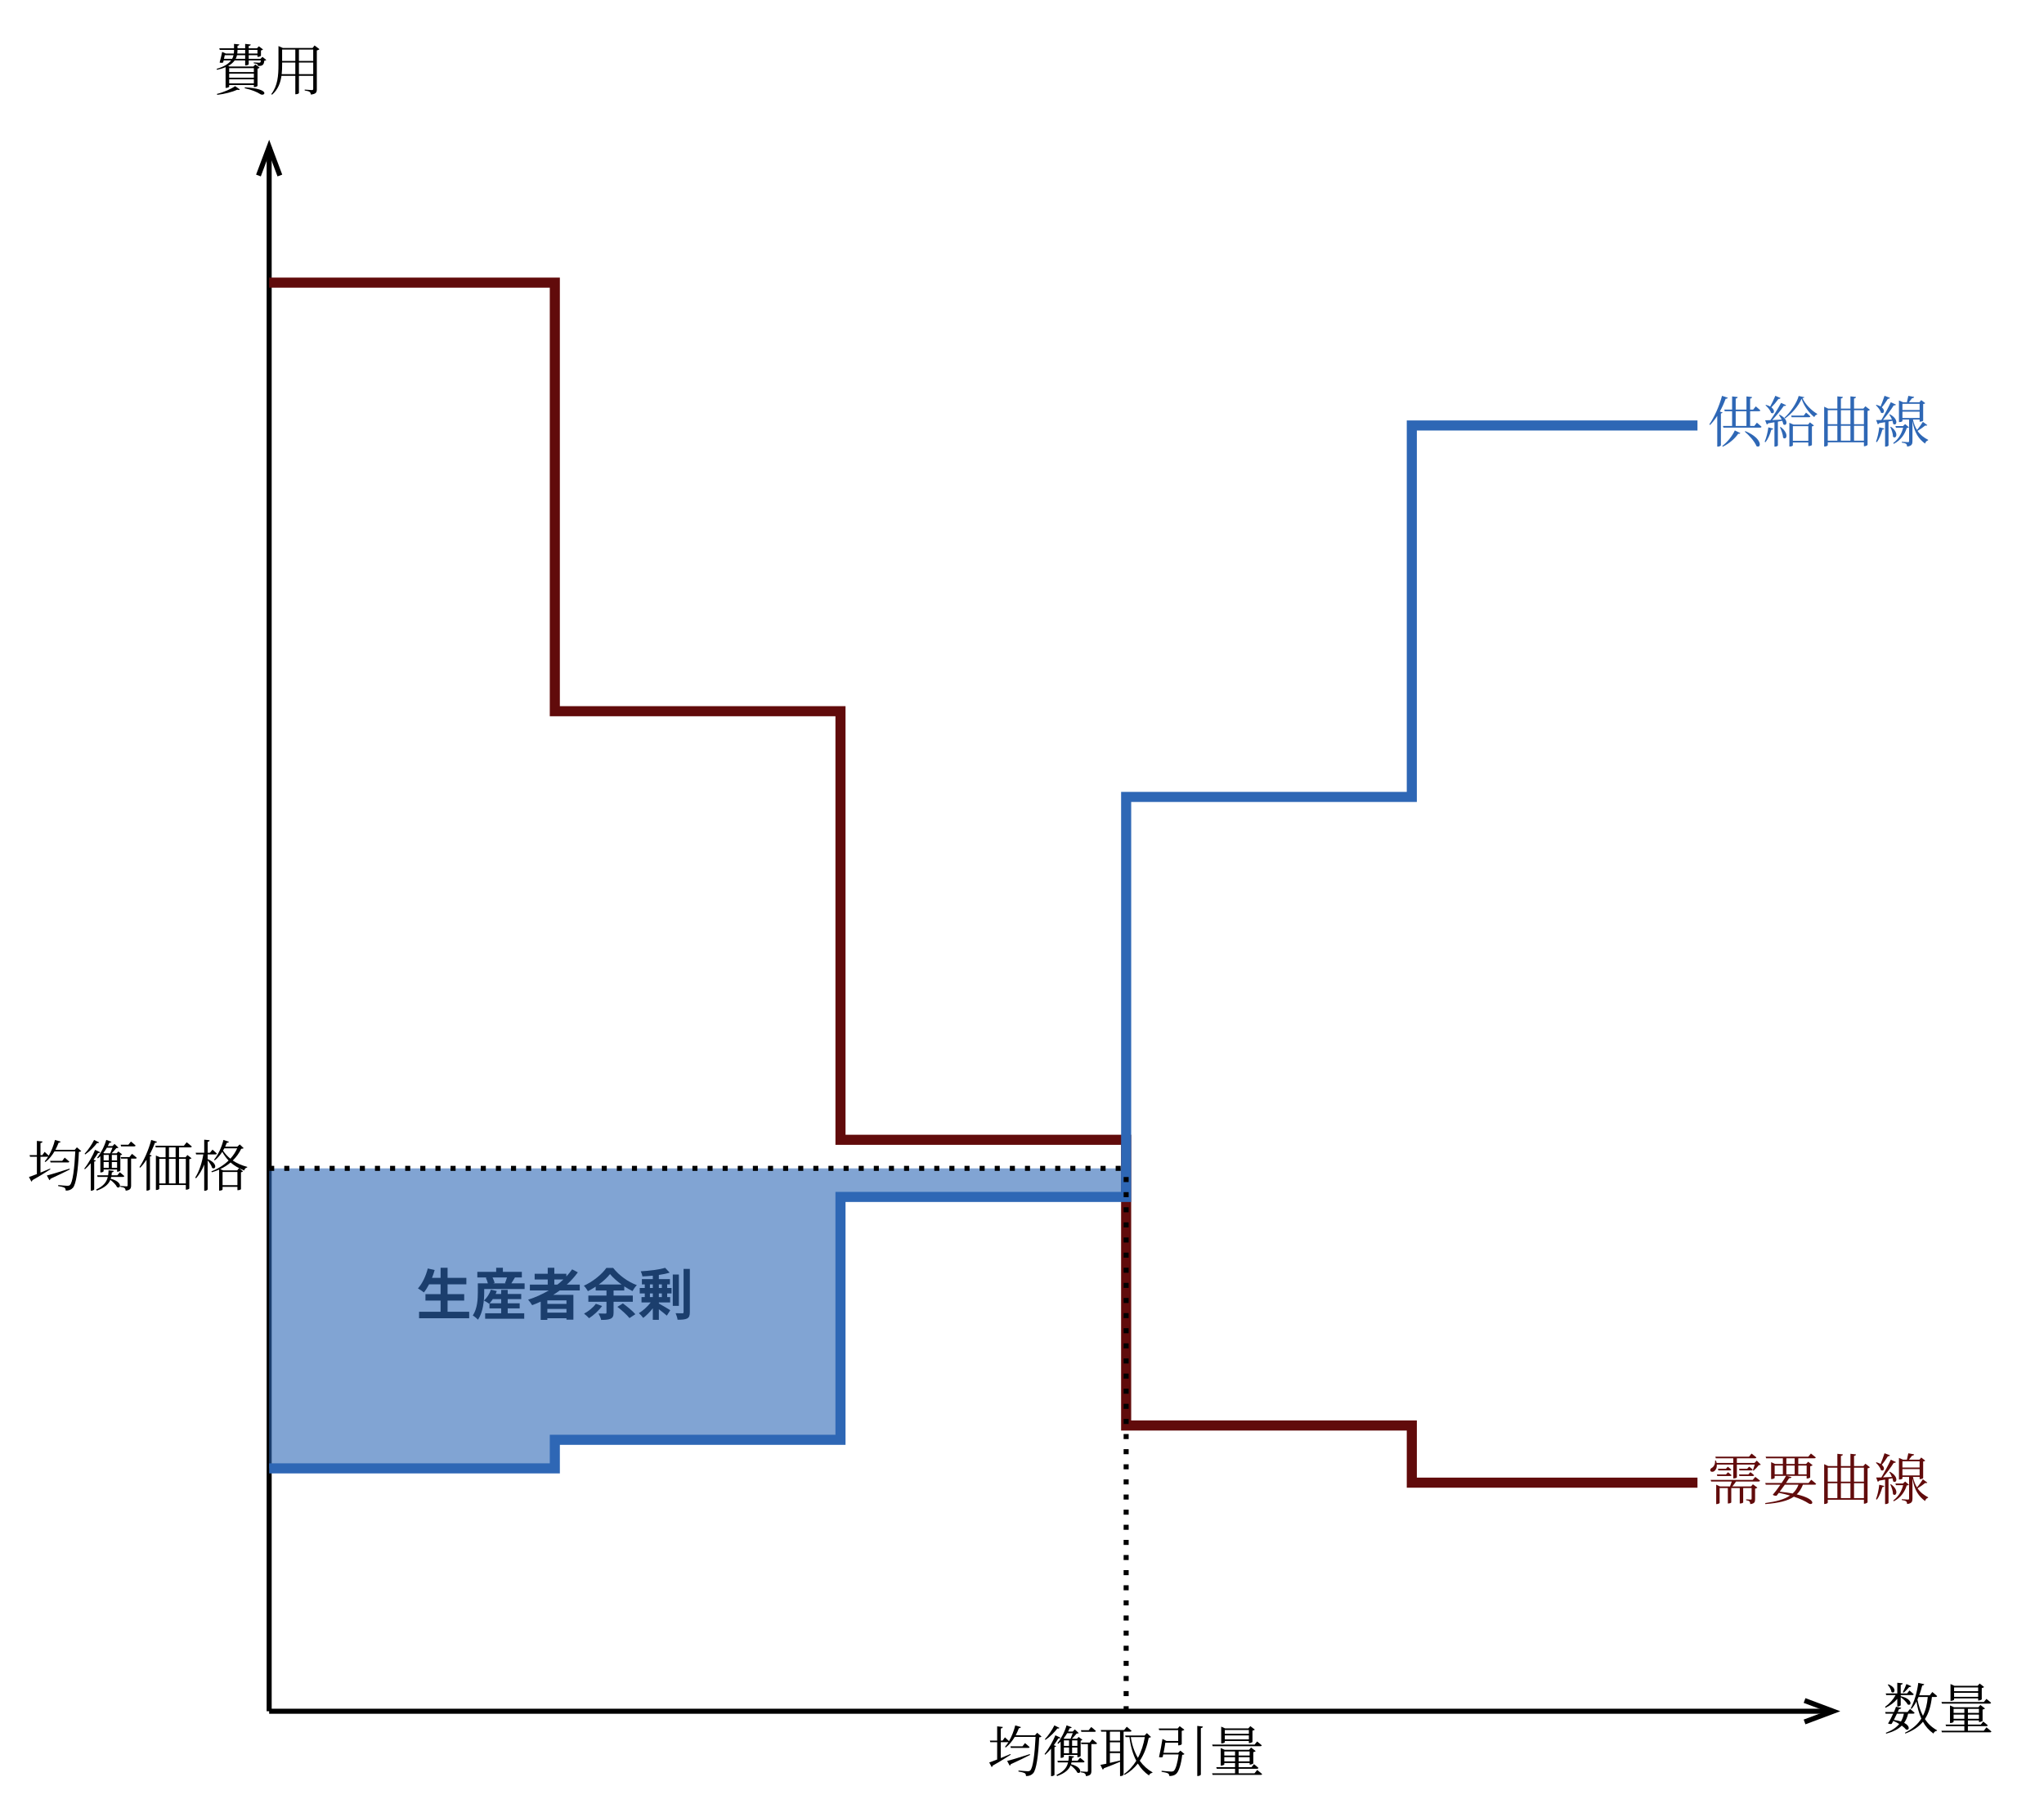
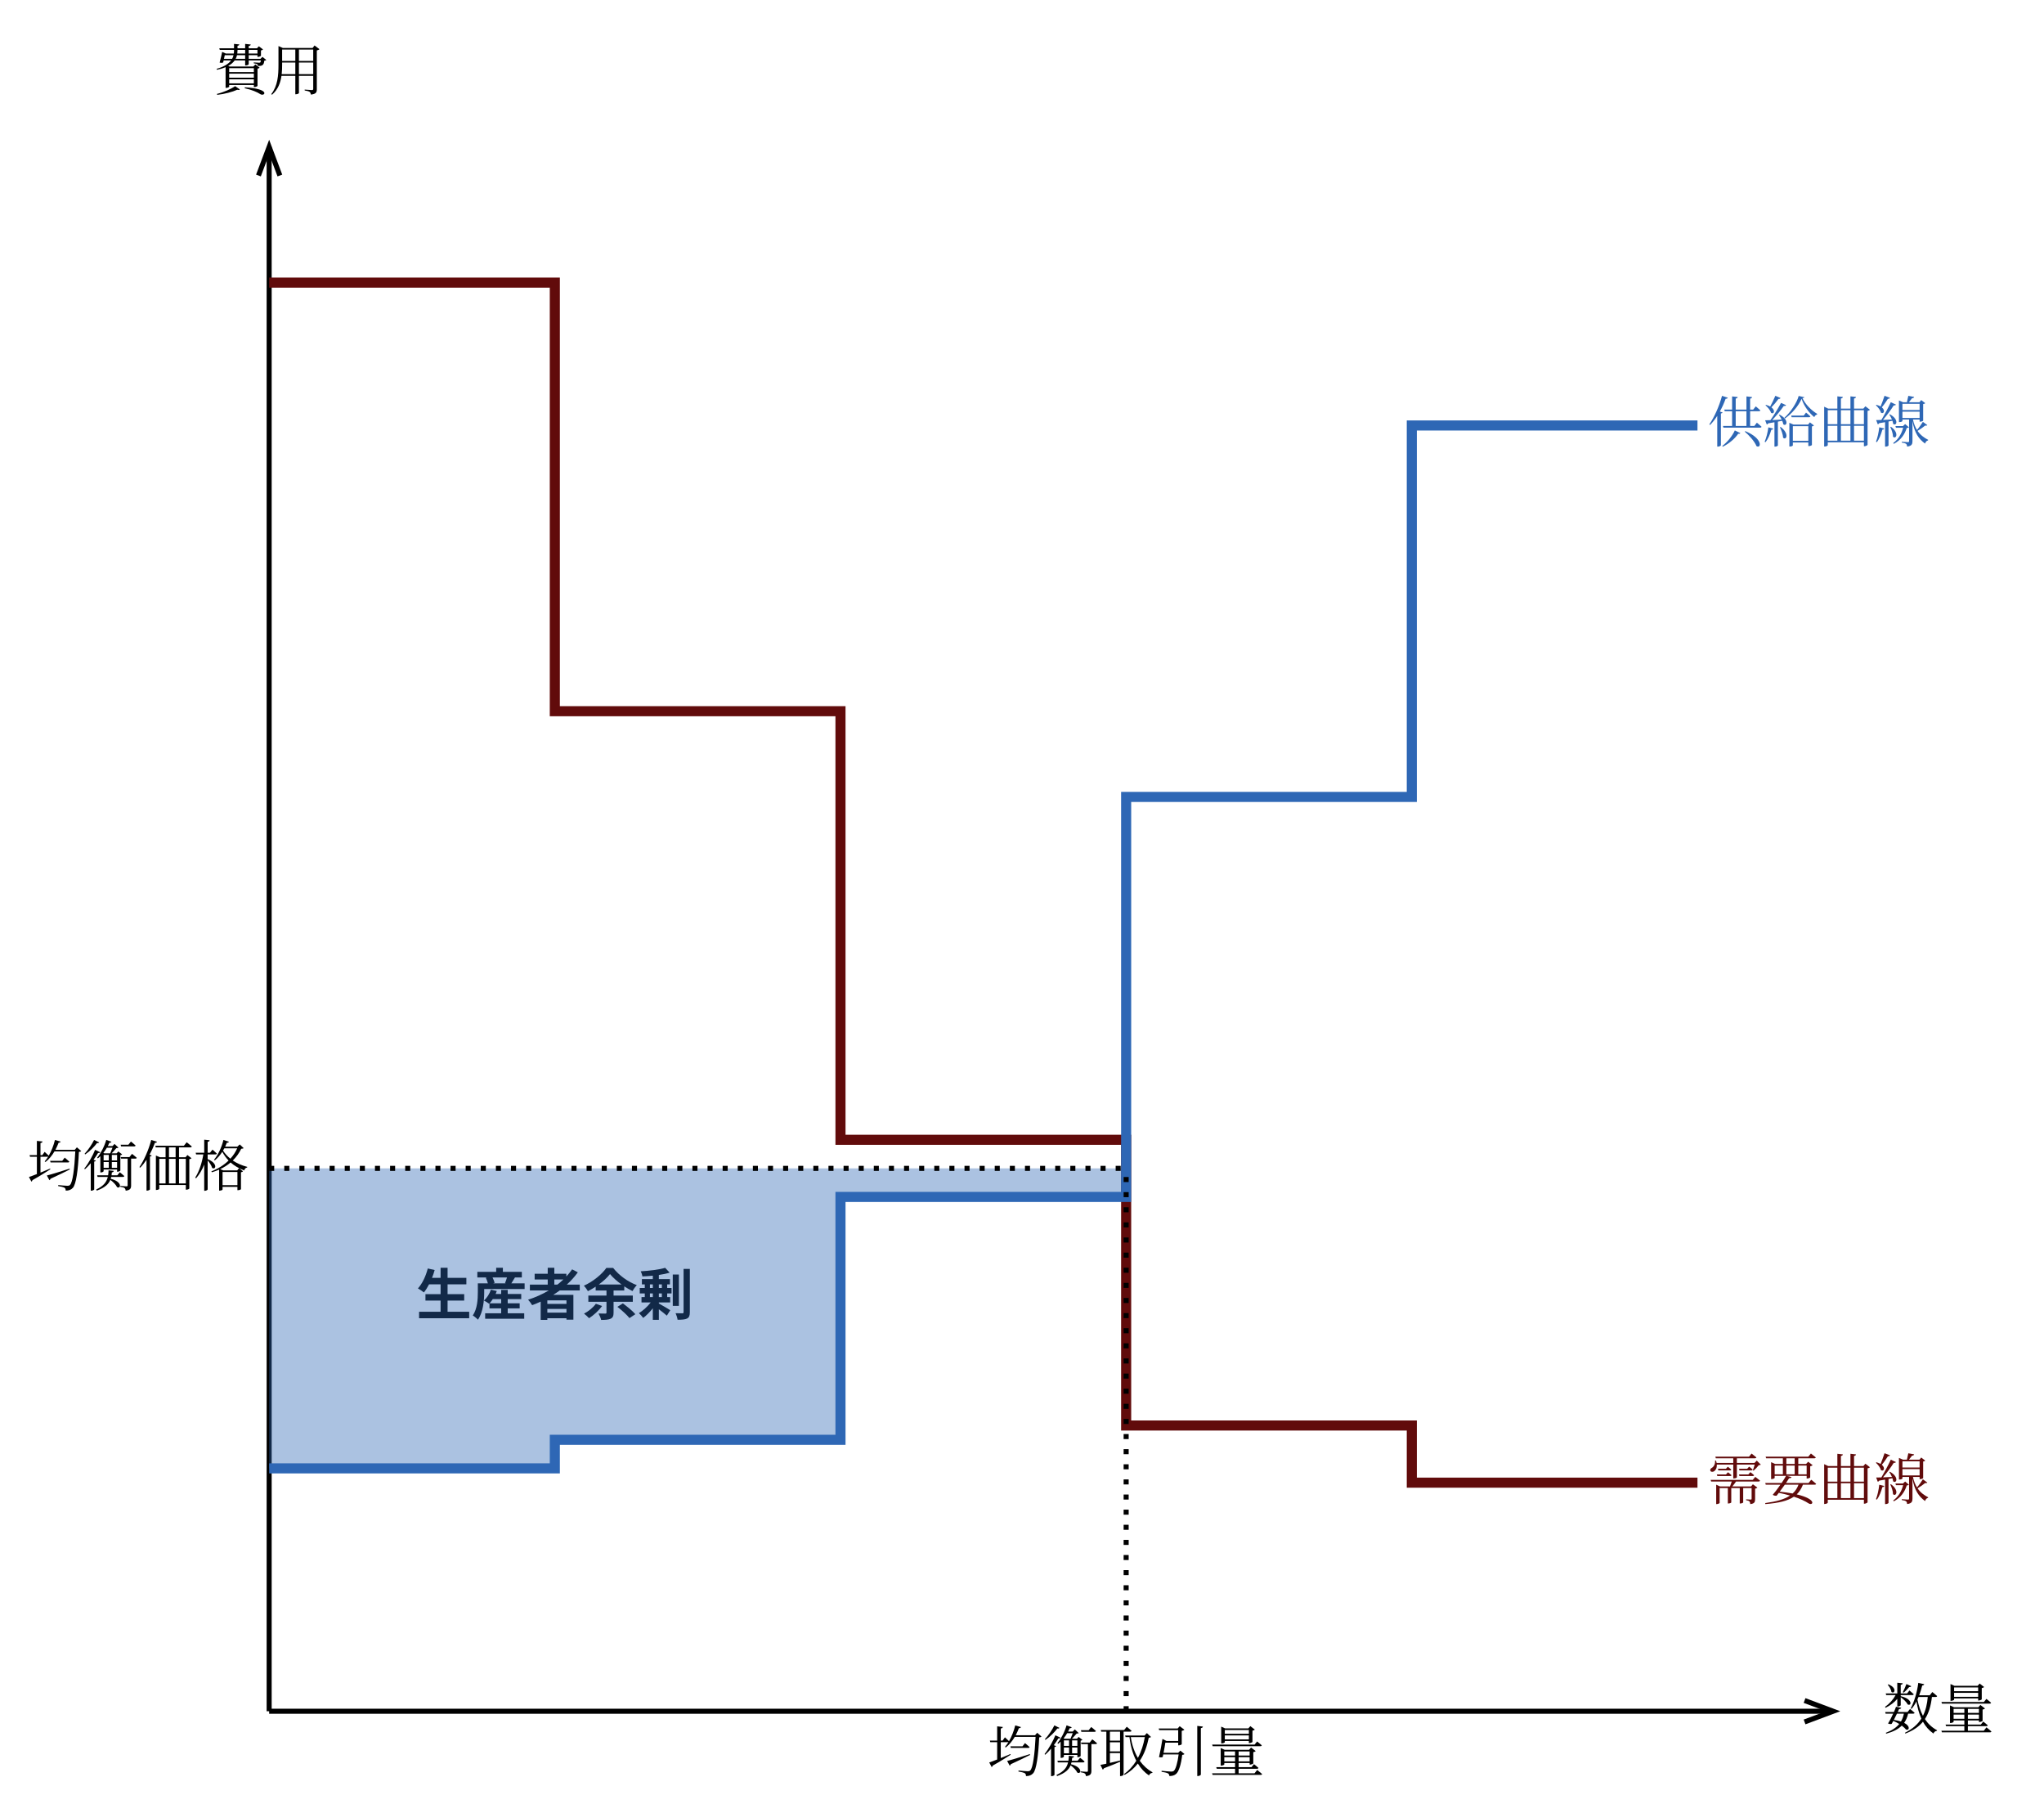
<svg xmlns="http://www.w3.org/2000/svg" xmlns:xlink="http://www.w3.org/1999/xlink" viewBox="0 0 405.654 357.837" width="405.654pt" height="357.837pt">
  <g transform="translate(1.417323 1.417323)">
    <path fill="none" stroke="#000000" stroke-width="1" stroke-linecap="butt" stroke-linejoin="miter" stroke-miterlimit="4" transform="translate(52 16.877)" d="M 0 0m 0 321.248v -310.387" />
    <path fill="none" stroke="#000000" stroke-width="1" stroke-linecap="butt" stroke-linejoin="miter" stroke-miterlimit="4" stroke-dashoffset="0" stroke-dasharray="" transform="translate(49.87402 -287.8407)" d="M 0 0m 0 321.248l 2.126 -5.669l 2.126 5.669" />
    <path fill="none" stroke="#000000" stroke-width="1" stroke-linecap="butt" stroke-linejoin="miter" stroke-miterlimit="4" transform="translate(52 16.877)" d="M 0 0m 0 321.248h 310.387" />
    <path fill="none" stroke="#000000" stroke-width="1" stroke-linecap="butt" stroke-linejoin="miter" stroke-miterlimit="4" stroke-dashoffset="0" stroke-dasharray="" transform="translate(356.7177 19.00298)" d="M 0 0m 0 316.996l 5.669 2.126l -5.669 2.126" />
    <path fill="none" transform="translate(363.811 21.3265)" d="M 0 0m 0 312.349h 39.008v 8.899h -39.008v -8.899Z " />
    <g transform="translate(363.811 333.6754)">
      <g transform="matrix(1 0 0 -1 8.503937 8.019)">
        <use xlink:href="#gD76D9EA1D9A132CF9F593BFE57067EF1" x="0" y="0" fill="#000000" fill-rule="nonzero" />
        <use xlink:href="#g258A45EB461773E387C8EE3EC824C66E" x="11" y="0" fill="#000000" fill-rule="nonzero" />
      </g>
    </g>
    <path fill="none" transform="translate(41 -294.934)" d="M 0 0m 0 294.934h 22v 26.314h -22v -26.314Z " />
    <g transform="translate(41 -1.42e-7)">
      <g transform="matrix(1 0 0 -1 0 16.52294)">
        <use xlink:href="#g58A8CC3D308B162368E6E83C798359F2" x="0" y="0" fill="#000000" fill-rule="nonzero" />
        <use xlink:href="#g6065AD0434732CCB0B5213B85C64800F" x="11" y="0" fill="#000000" fill-rule="nonzero" />
      </g>
    </g>
    <path fill="none" transform="translate(335.4646 -21.85183)" d="M 0 0m 0 307.997h 48v 13.251h -48v -13.251Z " />
    <g transform="translate(335.4646 286.1451)">
      <g transform="matrix(1 0 0 -1 2 10.019)">
        <use xlink:href="#g8ADD4536D6D732F1503249E344DFD0F2" x="0" y="0" fill="#610b0b" fill-rule="nonzero" />
        <use xlink:href="#gE13B11393690EE3ACD0AFF3421322E1B" x="11" y="0" fill="#610b0b" fill-rule="nonzero" />
        <use xlink:href="#gF161F043EC35B6642B74098AD38310B1" x="22" y="0" fill="#610b0b" fill-rule="nonzero" />
        <use xlink:href="#g7FE7B80F12BB41E33327478BBF1B7A20" x="33" y="0" fill="#610b0b" fill-rule="nonzero" />
      </g>
    </g>
    <path fill="none" stroke="#610b0b" stroke-width="2" stroke-linecap="butt" stroke-linejoin="miter" stroke-miterlimit="4" transform="translate(52 -28.47733)" d="M 0 0m 0 83.138h 56.693v 85.039h 56.693v 85.039h 56.693v 56.693h 56.693v 11.339h 56.693" />
    <path fill="none" transform="translate(81.19291 -56.76766)" d="M 0 0m 0 304.184h 55v 17.064h -55v -17.064Z " />
    <g transform="translate(81.19291 247.4162)">
      <g transform="matrix(1 0 0 -1 0 12.063)">
        <use xlink:href="#g3060AFE5FDD41753A4D884513E41B3F5" x="0" y="0" fill="#000000" fill-rule="nonzero" />
        <use xlink:href="#g958BE1E9ED5D0B9ACD1DC7A50F862CF3" x="11" y="0" fill="#000000" fill-rule="nonzero" />
        <use xlink:href="#gE35F0BA3D841158312E4B37932936798" x="22" y="0" fill="#000000" fill-rule="nonzero" />
        <use xlink:href="#g5A6F3518F1F90E9E6D4B027878F8FBA3" x="33" y="0" fill="#000000" fill-rule="nonzero" />
        <use xlink:href="#g238897F11F963F97D65AA2A267294814" x="44" y="0" fill="#000000" fill-rule="nonzero" />
      </g>
    </g>
-     <path fill="#2e67b599" fill-rule="nonzero" transform="translate(52 -31.31198)" d="M 0 0m 0 321.248h 56.693v -5.669h 56.693v -48.189h 56.693v -5.669h -170.079" />
+     <path fill="#2e67b566" fill-rule="nonzero" transform="translate(52 -31.31198)" d="M 0 0m 0 321.248h 56.693v -5.669h 56.693v -48.189h 56.693v -5.669h -170.079" />
    <path fill="none" stroke="#2e67b5" stroke-width="2" stroke-linecap="butt" stroke-linejoin="miter" stroke-miterlimit="4" transform="translate(52 -31.31198)" d="M 0 0m 0 321.248h 56.693v -5.669h 56.693v -48.189h 56.693v -79.37h 56.693v -73.701h 56.693" />
    <path fill="none" transform="translate(335.4646 -231.5606)" d="M 0 0m 0 307.887h 48v 13.361h -48v -13.361Z " />
    <g transform="translate(335.4646 76.32629)">
      <g transform="matrix(1 0 0 -1 2 10.019)">
        <use xlink:href="#gF3CB7B66CA524D21D42D7BFE08AFB895" x="0" y="0" fill="#2e67b5" fill-rule="nonzero" />
        <use xlink:href="#g2898D4186797309EC01DBD51688DE80A" x="11" y="0" fill="#2e67b5" fill-rule="nonzero" />
        <use xlink:href="#gF161F043EC35B6642B74098AD38310B1" x="22" y="0" fill="#2e67b5" fill-rule="nonzero" />
        <use xlink:href="#g7FE7B80F12BB41E33327478BBF1B7A20" x="33" y="0" fill="#2e67b5" fill-rule="nonzero" />
      </g>
    </g>
    <path fill="none" transform="translate(0 -86.39004)" d="M 0 0m 0 312.349h 52v 8.899h -52v -8.899Z " />
    <g transform="translate(-7.9e-8 225.9589)">
      <g transform="matrix(1 0 0 -1 4 8.019)">
        <use xlink:href="#g7365AF0B92AC7F101348CCB3F1DAA600" x="0" y="0" fill="#000000" fill-rule="nonzero" />
        <use xlink:href="#gD30C2AB6CAB7048263579E65CCD46F92" x="11" y="0" fill="#000000" fill-rule="nonzero" />
        <use xlink:href="#gA0C6979968FF9AF921605FA4209C579F" x="22" y="0" fill="#000000" fill-rule="nonzero" />
        <use xlink:href="#g25D01E3DF5EC20184539CB2D6227767C" x="33" y="0" fill="#000000" fill-rule="nonzero" />
      </g>
    </g>
    <path fill="none" stroke="#000000" stroke-width="1" stroke-linecap="butt" stroke-linejoin="miter" stroke-miterlimit="4" stroke-dashoffset="0" stroke-dasharray="1 2" transform="translate(52 -90.83954)" d="M 0 0m 0 321.248h 170.079" />
    <path fill="none" stroke="#000000" stroke-width="1" stroke-linecap="butt" stroke-linejoin="miter" stroke-miterlimit="4" stroke-dashoffset="0" stroke-dasharray="1 2" transform="translate(222.0787 16.877)" d="M 0 0m 0 321.248v -107.717" />
    <path fill="none" transform="translate(194.5787 33.754)" d="M 0 0m 0 304.371h 55v 16.877h -55v -16.877Z " />
    <g transform="translate(194.5787 338.1249)">
      <g transform="matrix(1 0 0 -1 0 12.019)">
        <use xlink:href="#g7365AF0B92AC7F101348CCB3F1DAA600" x="0" y="0" fill="#000000" fill-rule="nonzero" />
        <use xlink:href="#gD30C2AB6CAB7048263579E65CCD46F92" x="11" y="0" fill="#000000" fill-rule="nonzero" />
        <use xlink:href="#gC707EEABE5FAB88E8D953BC8AF44C2AD" x="22" y="0" fill="#000000" fill-rule="nonzero" />
        <use xlink:href="#g9360041E1FB990B7C5FEF8C537D83392" x="33" y="0" fill="#000000" fill-rule="nonzero" />
        <use xlink:href="#g258A45EB461773E387C8EE3EC824C66E" x="44" y="0" fill="#000000" fill-rule="nonzero" />
      </g>
    </g>
  </g>
  <defs>
    <symbol id="gD76D9EA1D9A132CF9F593BFE57067EF1" overflow="visible">
      <path d="M 0 0m 1.034 8.91l -0.121 -0.077c 0.308 -0.363 0.682 -0.957 0.726 -1.43c 0.616 -0.506 1.221 0.781 -0.605 1.507Z m 3.586 0.055c -0.22 -0.583 -0.506 -1.221 -0.715 -1.606l 0.165 -0.099c 0.352 0.275 0.77 0.715 1.1 1.111c 0.22 -0.011 0.352 0.055 0.407 0.165Z m -1.815 0.253v -2.123h -2.288l 0.088 -0.319h 1.87c -0.484 -0.891 -1.21 -1.716 -2.101 -2.343l 0.11 -0.176c 0.935 0.462 1.727 1.056 2.321 1.771v -1.507h 0.132c 0.253 0 0.55 0.154 0.55 0.242v 1.595c 0.528 -0.385 1.155 -0.968 1.386 -1.441c 0.748 -0.396 1.111 1.045 -1.386 1.639v 0.22h 2.299c 0.154 0 0.253 0.055 0.286 0.165c -0.33 0.319 -0.858 0.748 -0.858 0.748l -0.462 -0.594h -1.265v 1.716c 0.264 0.044 0.374 0.143 0.407 0.297Z m -0.253 -4.763c -0.088 -0.264 -0.231 -0.638 -0.418 -1.045h -1.727l 0.077 -0.319h 1.507c -0.33 -0.726 -0.726 -1.507 -1.023 -1.947c 0.264 -0.132 0.561 -0.154 0.726 -0.077l 0.319 0.583c 0.44 -0.187 0.836 -0.385 1.177 -0.605c -0.583 -0.726 -1.452 -1.298 -2.662 -1.76l 0.077 -0.165c 1.353 0.363 2.365 0.869 3.091 1.595c 0.385 -0.286 0.671 -0.561 0.847 -0.781c 0.616 -0.253 0.946 0.649 -0.374 1.331c 0.363 0.517 0.627 1.122 0.792 1.826h 1.001c 0.143 0 0.253 0.055 0.275 0.176c -0.341 0.319 -0.902 0.759 -0.902 0.759l -0.495 -0.616h -1.947l 0.264 0.594c 0.275 0.011 0.396 0.099 0.44 0.242Z m 0.187 -1.364h 1.375c -0.11 -0.583 -0.308 -1.1 -0.583 -1.562c -0.385 0.132 -0.847 0.242 -1.408 0.319Z m 4.235 6.105c -0.242 -1.892 -0.814 -3.773 -1.507 -5.06l 0.165 -0.099c 0.363 0.418 0.693 0.924 0.979 1.485c 0.198 -1.243 0.506 -2.398 0.968 -3.421c -0.704 -1.122 -1.738 -2.046 -3.256 -2.805l 0.088 -0.154c 1.573 0.594 2.684 1.375 3.487 2.343c 0.506 -0.924 1.188 -1.716 2.09 -2.343c 0.11 0.33 0.363 0.495 0.682 0.539l 0.033 0.11c -1.023 0.55 -1.815 1.309 -2.42 2.222c 0.792 1.199 1.188 2.651 1.397 4.389h 0.748c 0.154 0 0.253 0.055 0.286 0.176c -0.363 0.341 -0.957 0.803 -0.957 0.803l -0.506 -0.649h -2.101c 0.242 0.616 0.44 1.265 0.605 1.947c 0.231 0.011 0.352 0.11 0.396 0.253Z m 0.924 -6.534c -0.517 0.968 -0.858 2.057 -1.1 3.245l 0.22 0.495h 1.837c -0.121 -1.419 -0.407 -2.651 -0.957 -3.74Z " />
    </symbol>
    <symbol id="g258A45EB461773E387C8EE3EC824C66E" overflow="visible">
      <path d="M 0 0m 0.572 5.401l 0.099 -0.319h 9.46c 0.154 0 0.264 0.055 0.286 0.176c -0.352 0.319 -0.924 0.759 -0.924 0.759l -0.506 -0.616Z m 7.282 1.815v -0.781h -4.774v 0.781Z m 0 0.33h -4.774v 0.748h 4.774Z m -5.489 1.067v -2.981h 0.11c 0.286 0 0.605 0.165 0.605 0.231v 0.253h 4.774v -0.418h 0.11c 0.231 0 0.594 0.165 0.605 0.231v 2.233c 0.22 0.044 0.396 0.132 0.473 0.209l -0.891 0.693l -0.407 -0.451h -4.598l -0.781 0.352Z m 5.643 -5.709v -0.836h -2.189v 0.836Z m 0 0.33h -2.189v 0.803h 2.189Z m -5.027 -0.33h 2.134v -0.836h -2.134Z m 0 0.33v 0.803h 2.134v -0.803Z m -1.595 -2.31l 0.099 -0.319h 3.63v -0.902h -4.554l 0.099 -0.319h 9.526c 0.165 0 0.275 0.055 0.297 0.176c -0.385 0.341 -0.979 0.814 -0.979 0.814l -0.528 -0.671h -3.157v 0.902h 3.652c 0.143 0 0.253 0.055 0.286 0.176c -0.341 0.319 -0.891 0.737 -0.891 0.737l -0.484 -0.594h -2.563v 0.825h 2.189v -0.319h 0.11c 0.231 0 0.594 0.165 0.616 0.231v 2.233c 0.22 0.044 0.407 0.132 0.473 0.22l -0.913 0.704l -0.396 -0.451h -4.851l -0.781 0.352v -3.487h 0.11c 0.286 0 0.605 0.165 0.605 0.231v 0.286h 2.134v -0.825Z " />
    </symbol>
    <symbol id="g58A8CC3D308B162368E6E83C798359F2" overflow="visible">
      <path d="M 0 0m 4.246 0.847c -0.748 -0.539 -2.255 -1.21 -3.608 -1.54l 0.055 -0.187c 1.452 0.165 3.036 0.583 3.971 1.012c 0.275 -0.066 0.451 -0.044 0.528 0.055Z m 1.936 -0.231l -0.044 -0.176c 1.408 -0.319 2.475 -0.759 3.102 -1.177c 0.869 -0.55 2.189 1.056 -3.058 1.353Z m -2.156 8.613v -0.869h -2.926l 0.099 -0.319h 2.827v -0.132c 0 -0.198 -0.011 -0.396 -0.044 -0.594h -1.573l -0.737 0.33c -0.099 -0.528 -0.319 -1.441 -0.506 -2.123c 0.352 -0.077 0.528 -0.055 0.704 0.022l 0.099 0.407h 1.474c -0.484 -0.66 -1.364 -1.243 -2.871 -1.672l 0.077 -0.187c 0.671 0.143 1.232 0.319 1.705 0.528v -4.114h 0.121c 0.286 0 0.594 0.165 0.594 0.242v 0.33h 4.895v -0.418h 0.11c 0.242 0 0.605 0.165 0.616 0.242v 3.41c 0.187 0.033 0.352 0.121 0.418 0.198l -0.847 0.649l -0.396 -0.418h -4.73l -0.264 0.121c 0.594 0.319 1.001 0.693 1.287 1.089h 2.079v -0.99h 0.132c 0.275 0 0.572 0.143 0.572 0.242v 0.748h 2.42c -0.033 -0.22 -0.077 -0.352 -0.132 -0.407c -0.055 -0.033 -0.132 -0.044 -0.264 -0.044c -0.187 0 -0.715 0.044 -1.023 0.055v -0.176c 0.286 -0.033 0.572 -0.099 0.682 -0.187c 0.121 -0.088 0.154 -0.198 0.154 -0.352c 0.319 0 0.627 0.022 0.836 0.143c 0.286 0.165 0.363 0.418 0.418 0.902c 0.198 0.033 0.33 0.077 0.396 0.165l -0.77 0.605l -0.374 -0.385h -2.343v 0.726h 1.738v -0.341h 0.11c 0.231 0 0.572 0.154 0.583 0.231v 1.045c 0.187 0.033 0.352 0.121 0.418 0.198l -0.836 0.627l -0.374 -0.396h -1.639v 0.451c 0.275 0.044 0.385 0.154 0.407 0.297l -1.111 0.121v -0.869h -1.518v 0.495c 0.253 0.033 0.341 0.143 0.363 0.275Z m 4.653 -1.914h -1.738v 0.726h 1.738Z m -2.442 -0.319v -0.726h -1.881c 0.121 0.231 0.209 0.484 0.264 0.726Z m 0 0.319h -1.562c 0.022 0.187 0.044 0.385 0.044 0.572v 0.154h 1.518Z m -4.048 -0.319h 1.738c -0.055 -0.253 -0.143 -0.495 -0.275 -0.726h -1.617Z m 5.775 -3.674v -0.792h -4.895v 0.792Z m 0 0.319h -4.895v 0.781h 4.895Z m 0 -1.441v -0.803h -4.895v 0.803Z " />
    </symbol>
    <symbol id="g6065AD0434732CCB0B5213B85C64800F" overflow="visible">
      <path d="M 0 0m 2.574 5.533h 2.618v -2.31h -2.706c 0.077 0.638 0.088 1.265 0.088 1.859Z m 0 0.319v 2.255h 2.618v -2.255Z m -0.726 2.574v -3.355c 0 -2.101 -0.154 -4.169 -1.43 -5.808l 0.165 -0.11c 1.177 1.034 1.672 2.376 1.859 3.74h 2.75v -3.652h 0.11c 0.363 0 0.605 0.176 0.605 0.231v 3.421h 2.838v -2.574c 0 -0.176 -0.066 -0.253 -0.286 -0.253c -0.231 0 -1.408 0.099 -1.408 0.099v -0.176c 0.517 -0.077 0.803 -0.165 0.979 -0.275c 0.154 -0.121 0.22 -0.319 0.242 -0.539c 1.067 0.11 1.188 0.484 1.188 1.056v 7.7c 0.242 0.055 0.44 0.154 0.517 0.253l -0.968 0.737l -0.385 -0.495h -5.918l -0.858 0.374Z m 6.897 -2.893v -2.31h -2.838v 2.31Z m 0 0.319h -2.838v 2.255h 2.838Z " />
    </symbol>
    <symbol id="g8ADD4536D6D732F1503249E344DFD0F2" overflow="visible">
      <path d="M 0 0m 2.057 6.149l 0.088 -0.33h 2.288c 0.154 0 0.242 0.055 0.275 0.176c -0.275 0.264 -0.693 0.561 -0.693 0.561l -0.363 -0.407Z m -0.209 -1.122l 0.088 -0.319h 2.552c 0.143 0 0.242 0.055 0.275 0.165c -0.286 0.264 -0.715 0.583 -0.715 0.583l -0.385 -0.429Z m 4.4 1.122l 0.088 -0.33h 2.343c 0.154 0 0.253 0.055 0.275 0.176c -0.275 0.264 -0.704 0.572 -0.704 0.572l -0.385 -0.418Z m -0.011 -1.122l 0.088 -0.319h 2.64c 0.154 0 0.253 0.055 0.275 0.165c -0.286 0.275 -0.748 0.605 -0.748 0.605l -0.396 -0.451Z m -4.521 -2.387v -3.498h 0.099c 0.286 0 0.583 0.165 0.583 0.231v 2.948h 1.628v -3.058h 0.11c 0.352 0 0.572 0.165 0.572 0.209v 2.849h 1.683v -3.058h 0.11c 0.352 0 0.572 0.165 0.572 0.209v 2.849h 1.672v -2.09c 0 -0.143 -0.044 -0.198 -0.187 -0.198c -0.187 0 -0.902 0.055 -0.902 0.055v -0.176c 0.341 -0.055 0.55 -0.121 0.66 -0.242c 0.099 -0.11 0.143 -0.308 0.165 -0.528c 0.858 0.088 0.957 0.429 0.957 0.99v 2.068c 0.209 0.044 0.385 0.132 0.451 0.209l -0.891 0.66l -0.363 -0.429h -3.718c 0.231 0.275 0.517 0.649 0.737 0.979h 4.455c 0.165 0 0.275 0.055 0.308 0.176c -0.374 0.319 -0.946 0.748 -0.946 0.748l -0.506 -0.605h -8.349l 0.099 -0.319h 4.092c -0.099 -0.308 -0.231 -0.682 -0.352 -0.979h -1.98l -0.759 0.352Z m -0.165 5.907l 0.088 -0.319h 3.465v -0.924h -3.3c -0.022 0.143 -0.066 0.297 -0.121 0.462l -0.198 -0.011c 0.077 -0.638 -0.242 -1.221 -0.649 -1.43c -0.22 -0.132 -0.374 -0.341 -0.275 -0.583c 0.121 -0.253 0.495 -0.253 0.759 -0.077c 0.297 0.209 0.561 0.649 0.517 1.32h 3.267v -2.75h 0.11c 0.363 0 0.605 0.154 0.605 0.209v 2.541h 3.542c -0.099 -0.363 -0.253 -0.836 -0.363 -1.122l 0.143 -0.088c 0.341 0.286 0.781 0.759 1.023 1.089c 0.209 0.011 0.33 0.033 0.407 0.11l -0.803 0.792l -0.451 -0.462h -3.498v 0.924h 3.575c 0.154 0 0.264 0.055 0.297 0.176c -0.385 0.33 -0.957 0.759 -0.957 0.759l -0.506 -0.616Z " />
    </symbol>
    <symbol id="gE13B11393690EE3ACD0AFF3421322E1B" overflow="visible">
      <path d="M 0 0m 0.451 3.322l 0.099 -0.33h 2.915c -0.528 -0.759 -1.111 -1.54 -1.529 -2.013c 0.253 -0.165 0.572 -0.22 0.77 -0.176l 0.44 0.572c 0.814 -0.165 1.551 -0.352 2.222 -0.539c -1.133 -0.77 -2.75 -1.199 -4.928 -1.496l 0.033 -0.198c 2.651 0.209 4.433 0.627 5.654 1.463c 1.265 -0.407 2.244 -0.869 2.959 -1.342c 0.858 -0.495 1.683 0.847 -2.387 1.804c 0.528 0.506 0.924 1.144 1.232 1.925h 2.332c 0.154 0 0.253 0.055 0.286 0.176c -0.374 0.341 -0.979 0.803 -0.979 0.803l -0.528 -0.649h -4.477c 0.253 0.374 0.484 0.715 0.627 0.957c 0.286 -0.022 0.418 0.077 0.462 0.22l -0.979 0.242h 3.993v -0.528h 0.11c 0.231 0 0.583 0.154 0.594 0.22v 2.211c 0.22 0.044 0.407 0.132 0.484 0.22l -0.891 0.682l -0.407 -0.44h -1.551v 1.122h 3.179c 0.154 0 0.264 0.055 0.297 0.176c -0.385 0.319 -0.968 0.77 -0.968 0.77l -0.528 -0.627h -8.459l 0.099 -0.319h 3.322v -1.122h -1.551l -0.781 0.352v -3.355h 0.099c 0.286 0 0.605 0.165 0.605 0.231v 0.407h 2.255c -0.187 -0.352 -0.506 -0.869 -0.88 -1.419Z m 4.191 4.906h 1.65v -1.122h -1.65Z m -0.693 -3.179h -1.628v 1.738h 1.628Z m 0.693 0v 1.738h 1.65v -1.738Z m 2.365 0v 1.738h 1.661v -1.738Z m -2.673 -2.057h 2.717c -0.264 -0.704 -0.649 -1.287 -1.166 -1.749c -0.726 0.132 -1.573 0.264 -2.563 0.363c 0.33 0.44 0.693 0.935 1.012 1.386Z " />
    </symbol>
    <symbol id="gF161F043EC35B6642B74098AD38310B1" overflow="visible">
      <path d="M 0 0m 3.762 6.369v -2.772h -1.903v 2.772Z m -2.618 0.319v -7.524h 0.121c 0.33 0 0.594 0.176 0.594 0.264v 0.572h 7.172v -0.781h 0.099c 0.264 0 0.605 0.187 0.627 0.275v 6.732c 0.209 0.044 0.396 0.132 0.462 0.231l -0.891 0.693l -0.407 -0.462h -1.848v 2.002c 0.264 0.044 0.363 0.154 0.396 0.308l -1.111 0.121v -2.431h -1.892v 2.002c 0.264 0.044 0.363 0.154 0.396 0.308l -1.1 0.121v -2.431h -1.826l -0.792 0.374Z m 3.322 -0.319h 1.892v -2.772h -1.892Z m -0.704 -6.039h -1.903v 2.948h 1.903Z m 0.704 0v 2.948h 1.892v -2.948Z m 2.607 6.039h 1.958v -2.772h -1.958Z m 0 -6.039v 2.948h 1.958v -2.948Z " />
    </symbol>
    <symbol id="g7FE7B80F12BB41E33327478BBF1B7A20" overflow="visible">
      <path d="M 0 0m 3.399 3.08l -0.132 -0.044c 0.253 -0.517 0.539 -1.32 0.539 -1.925c 0.594 -0.594 1.309 0.748 -0.407 1.969Z m -2.321 -0.099c -0.11 -1.023 -0.352 -2.101 -0.649 -2.86l 0.187 -0.088c 0.462 0.627 0.825 1.573 1.078 2.475c 0.22 0.011 0.33 0.099 0.374 0.231Z m 4.598 3.102h 3.41v -1.254h -3.41Z m 0 0.319v 1.232h 3.41v -1.232Z m 4.059 -2.343c -0.242 -0.407 -0.737 -1.111 -1.166 -1.606c -0.352 0.55 -0.627 1.221 -0.803 2.068h 1.32v -0.429h 0.11c 0.33 0 0.594 0.165 0.594 0.22v 3.278c 0.22 0.033 0.341 0.088 0.407 0.176l -0.792 0.616l -0.352 -0.429h -2.09c 0.209 0.253 0.462 0.572 0.627 0.803c 0.242 0 0.363 0.088 0.407 0.253l -1.155 0.209c -0.066 -0.352 -0.187 -0.891 -0.275 -1.265h -0.77l -0.814 0.352v -4.29h 0.11c 0.352 0 0.583 0.143 0.583 0.209v 0.297h 1.32v -4.29c 0 -0.143 -0.055 -0.198 -0.231 -0.198c -0.209 0 -1.221 0.077 -1.221 0.077v -0.165c 0.473 -0.066 0.726 -0.154 0.869 -0.264c 0.132 -0.121 0.187 -0.319 0.198 -0.528c 0.935 0.11 1.056 0.517 1.056 1.067v 3.982c 0.407 -2.365 1.254 -3.531 2.497 -4.455c 0.11 0.341 0.319 0.572 0.594 0.627l 0.022 0.121c -0.781 0.396 -1.518 0.924 -2.101 1.771c 0.572 0.352 1.188 0.781 1.518 1.067c 0.198 -0.066 0.374 -0.011 0.418 0.077Z m -5.445 -0.836l 0.099 -0.33h 1.43c -0.297 -1.166 -0.935 -2.288 -1.969 -3.036l 0.11 -0.165c 1.408 0.726 2.189 1.914 2.574 3.157c 0.242 0.011 0.341 0.033 0.429 0.132l -0.748 0.638l -0.429 -0.396Z m -1.089 2.332l -0.132 -0.055c 0.176 -0.264 0.374 -0.616 0.528 -0.979l -1.782 -0.077c 0.792 0.924 1.639 2.079 2.134 2.882c 0.231 -0.033 0.385 0.044 0.44 0.154l -1.023 0.473c -0.473 -1.023 -1.232 -2.453 -1.87 -3.52l -1.034 -0.022l 0.319 -0.836c 0.11 0.022 0.209 0.077 0.275 0.22l 1.177 0.198v -4.851h 0.099c 0.341 0 0.583 0.176 0.583 0.231v 4.752l 0.77 0.154c 0.077 -0.209 0.121 -0.418 0.143 -0.605c 0.627 -0.572 1.298 0.803 -0.627 1.881Z m -2.673 1.881l -0.121 -0.099c 0.418 -0.352 0.88 -0.957 1.001 -1.452c 0.528 -0.363 0.957 0.407 0.176 1.056c 0.407 0.473 0.847 1.122 1.21 1.683c 0.22 -0.011 0.363 0.077 0.407 0.209l -1.078 0.396c -0.242 -0.715 -0.528 -1.54 -0.781 -2.123c -0.209 0.121 -0.484 0.242 -0.814 0.33Z " />
    </symbol>
    <symbol id="g3060AFE5FDD41753A4D884513E41B3F5" overflow="visible">
      <path d="M 0 0m 2.288 9.207c -0.385 -1.518 -1.1 -3.025 -1.958 -3.96c 0.33 -0.176 0.924 -0.572 1.188 -0.792c 0.363 0.44 0.704 0.99 1.023 1.606h 2.288v -1.947h -3.003v -1.276h 3.003v -2.222h -4.268v -1.287h 9.944v 1.287h -4.29v 2.222h 3.3v 1.276h -3.3v 1.947h 3.729v 1.287h -3.729v 2.002h -1.386v -2.002h -1.705c 0.209 0.506 0.385 1.023 0.528 1.551Z " />
    </symbol>
    <symbol id="g958BE1E9ED5D0B9ACD1DC7A50F862CF3" overflow="visible">
      <path d="M 0 0m 5.852 3.124v -0.825h -2.299c 0.22 0.231 0.429 0.517 0.638 0.825Z m -2.035 1.881c -0.275 -0.814 -0.781 -1.639 -1.397 -2.156c 0.297 -0.143 0.803 -0.451 1.045 -0.638l 0.066 0.066v -0.99h 2.321v -0.968h -3.179v -1.089h 7.755v 1.089h -3.278v 0.968h 2.376v 1.012h -2.376v 0.825h 2.684v 1.023h -2.684v 0.814h -1.298v -0.814h -1.1c 0.088 0.187 0.165 0.385 0.231 0.583Z m -1.012 2.354c 0.165 -0.341 0.33 -0.759 0.407 -1.1h -1.991v -1.793c 0 -1.32 -0.088 -3.234 -1.001 -4.587c 0.264 -0.143 0.825 -0.605 1.023 -0.836c 1.045 1.507 1.243 3.872 1.243 5.423v 0.66h 8.019v 1.133h -2.629c 0.22 0.33 0.462 0.748 0.715 1.166h 1.364v 1.111h -3.762v 0.814h -1.331v -0.814h -3.74v -1.111h 1.936Z m 1.463 -1.1l 0.275 0.077c -0.055 0.308 -0.22 0.726 -0.407 1.089h 2.871c -0.11 -0.374 -0.253 -0.803 -0.396 -1.122l 0.154 -0.044Z " />
    </symbol>
    <symbol id="gE35F0BA3D841158312E4B37932936798" overflow="visible">
      <path d="M 0 0m 8.932 9.031c -0.341 -0.495 -0.726 -0.968 -1.144 -1.408v 0.539h -2.387v 1.188h -1.309v -1.188h -2.596v -1.144h 2.596v -1.012h -3.542v -1.155h 3.751c -1.265 -0.759 -2.662 -1.375 -4.103 -1.837c 0.253 -0.264 0.638 -0.803 0.803 -1.089c 0.572 0.209 1.133 0.44 1.694 0.704v -3.619h 1.32v 0.319h 3.795v -0.275h 1.375v 4.917h -4.004c 0.451 0.275 0.88 0.572 1.298 0.88h 3.971v 1.155h -2.574c 0.814 0.737 1.551 1.551 2.189 2.431Z m -3.531 -3.025v 1.012h 1.793c -0.374 -0.352 -0.77 -0.693 -1.188 -1.012Z m -1.386 -4.829h 3.795v -0.737h -3.795Z m 0 1.001v 0.704h 3.795v -0.704Z " />
    </symbol>
    <symbol id="g5A6F3518F1F90E9E6D4B027878F8FBA3" overflow="visible">
      <path d="M 0 0m 6.919 1.595c 0.847 -0.66 1.914 -1.617 2.398 -2.233l 1.166 0.77c -0.539 0.638 -1.65 1.54 -2.475 2.145Z m -4.279 0.605c -0.528 -0.748 -1.452 -1.485 -2.343 -1.958c 0.297 -0.209 0.781 -0.66 1.001 -0.902c 0.891 0.572 1.925 1.507 2.585 2.42Z m -1.485 1.628v -1.232h 3.597v -2.134c 0 -0.154 -0.055 -0.198 -0.231 -0.209c -0.187 0 -0.814 0 -1.353 0.022c 0.198 -0.341 0.451 -0.902 0.528 -1.276c 0.814 0 1.408 0.033 1.859 0.231c 0.462 0.209 0.605 0.55 0.605 1.21v 2.156h 3.817v 1.232h -3.817v 1.012h 2.123v 0.814c 0.539 -0.352 1.1 -0.671 1.628 -0.935c 0.231 0.396 0.539 0.858 0.869 1.177c -1.738 0.649 -3.509 1.903 -4.708 3.421h -1.342c -0.847 -1.221 -2.618 -2.706 -4.466 -3.531c 0.275 -0.275 0.627 -0.77 0.803 -1.078c 0.528 0.264 1.045 0.561 1.54 0.891v -0.759h 2.145v -1.012Z m 4.301 4.268c 0.55 -0.682 1.386 -1.419 2.288 -2.068h -4.51c 0.902 0.66 1.683 1.386 2.222 2.068Z " />
    </symbol>
    <symbol id="g238897F11F963F97D65AA2A267294814" overflow="visible">
      <path d="M 0 0m 6.908 8.008v -6.226h 1.21v 6.226Z m 2.145 1.111v -8.569c 0 -0.187 -0.066 -0.242 -0.253 -0.242c -0.187 0 -0.748 0 -1.331 0.022c 0.176 -0.374 0.352 -0.946 0.396 -1.298c 0.88 0 1.496 0.044 1.903 0.253c 0.385 0.209 0.528 0.561 0.528 1.254v 8.58Z m -6.105 -4.862v -0.726h -0.572v 0.726Z m 1.199 0h 0.594v -0.726h -0.594Z m -1.199 1.078h -0.572v 0.715h 0.572Z m 1.199 0v 0.715h 0.594v -0.715Z m 1.243 4.004c -1.144 -0.363 -3.113 -0.594 -4.84 -0.693c 0.143 -0.264 0.297 -0.726 0.33 -1.012c 0.66 0.022 1.364 0.066 2.068 0.143v -0.682h -2.167v -1.045h 0.572v -0.715h -1.001v -1.078h 1.001v -0.726h -0.649v -1.067h 1.826c -0.638 -0.825 -1.54 -1.639 -2.343 -2.123c 0.275 -0.231 0.649 -0.66 0.858 -0.946c 0.627 0.473 1.309 1.166 1.903 1.914v -2.288h 1.199v 2.09c 0.583 -0.44 1.232 -0.946 1.584 -1.265l 0.682 1.078c -0.341 0.231 -1.628 0.99 -2.266 1.331v 0.209h 2.244v 1.067h -0.594v 0.726h 0.869v 1.078h -0.869v 0.715h 0.55v 1.045h -2.2v 0.825c 0.781 0.11 1.518 0.264 2.145 0.462Z " />
    </symbol>
    <symbol id="gF3CB7B66CA524D21D42D7BFE08AFB895" overflow="visible">
      <path d="M 0 0m 5.412 2.354c -0.451 -1.001 -1.419 -2.288 -2.497 -3.08l 0.11 -0.143c 1.309 0.627 2.464 1.683 3.069 2.574c 0.253 -0.044 0.352 0.011 0.418 0.121Z m 2.101 -0.143l -0.121 -0.099c 0.847 -0.715 1.958 -1.936 2.31 -2.86c 0.946 -0.594 1.386 1.463 -2.189 2.959Z m 0.209 6.897v -2.618h -2.134v 2.189c 0.264 0.044 0.374 0.154 0.396 0.308l -1.111 0.121v -2.618h -1.551l 0.088 -0.319h 1.463v -2.926h -1.815l 0.088 -0.33h 7.282c 0.154 0 0.264 0.055 0.286 0.176c -0.341 0.33 -0.924 0.803 -0.924 0.803l -0.506 -0.649h -0.836v 2.926h 1.749c 0.154 0 0.264 0.044 0.286 0.165c -0.352 0.341 -0.913 0.792 -0.913 0.792l -0.517 -0.638h -0.605v 2.178c 0.264 0.044 0.363 0.154 0.396 0.308Z m -2.134 -2.937h 2.134v -2.926h -2.134Z m -2.717 3.047c -0.572 -2.134 -1.573 -4.301 -2.519 -5.665l 0.154 -0.11c 0.495 0.506 0.979 1.111 1.419 1.804v -6.105h 0.132c 0.275 0 0.572 0.176 0.594 0.253v 6.325c 0.176 0.022 0.286 0.088 0.33 0.198l -0.539 0.198c 0.44 0.781 0.825 1.639 1.144 2.519c 0.253 -0.011 0.385 0.088 0.429 0.22Z " />
    </symbol>
    <symbol id="g2898D4186797309EC01DBD51688DE80A" overflow="visible">
      <path d="M 0 0m 3.52 3.036l -0.154 -0.055c 0.275 -0.55 0.605 -1.419 0.627 -2.068c 0.627 -0.594 1.309 0.77 -0.473 2.123Z m -2.453 -0.066c -0.132 -1.034 -0.407 -2.112 -0.737 -2.86l 0.176 -0.088c 0.495 0.616 0.891 1.551 1.155 2.475c 0.231 -0.011 0.33 0.088 0.374 0.22Z m 4.532 2.332l 0.088 -0.33h 3.432c 0.154 0 0.264 0.055 0.286 0.176c -0.33 0.33 -0.858 0.748 -0.858 0.748l -0.462 -0.594Z m 2.068 3.333c 0.462 -1.441 1.441 -2.761 2.519 -3.641c 0.066 0.253 0.286 0.451 0.55 0.517l 0.022 0.132c -1.199 0.726 -2.332 1.87 -2.926 3.124c 0.231 0.022 0.341 0.066 0.374 0.187l -1.122 0.242c -0.352 -1.364 -1.683 -3.322 -2.827 -4.312l 0.11 -0.154c 1.32 0.913 2.651 2.431 3.3 3.905Z m -7.062 -1.21l -0.11 -0.088c 0.451 -0.363 0.968 -0.99 1.1 -1.485c 0.539 -0.374 0.957 0.429 0.077 1.089c 0.462 0.462 0.979 1.078 1.408 1.672c 0.22 -0.033 0.352 0.055 0.407 0.176l -1.034 0.44c -0.308 -0.737 -0.693 -1.551 -1.023 -2.134c -0.209 0.121 -0.484 0.242 -0.825 0.33Z m 2.695 -1.936l -0.132 -0.066c 0.176 -0.253 0.385 -0.583 0.55 -0.913l -1.881 -0.099c 0.836 0.891 1.749 2.013 2.299 2.816c 0.231 -0.055 0.396 0.022 0.451 0.143l -1.001 0.451c -0.528 -1.001 -1.386 -2.398 -2.101 -3.421l -1.056 -0.033l 0.33 -0.836c 0.11 0.022 0.209 0.099 0.275 0.231l 1.243 0.22v -4.84h 0.11c 0.341 0 0.572 0.176 0.572 0.231v 4.73l 0.858 0.165c 0.11 -0.231 0.176 -0.473 0.209 -0.682c 0.649 -0.55 1.287 0.836 -0.726 1.903Z m 1.936 -1.969v -4.356h 0.11c 0.352 0 0.583 0.154 0.583 0.22v 0.583h 3.069v -0.715h 0.11c 0.33 0 0.605 0.176 0.605 0.22v 3.685c 0.22 0.033 0.341 0.099 0.407 0.176l -0.803 0.627l -0.363 -0.44h -2.904l -0.814 0.352Z m 0.693 -3.223v 2.904h 3.069v -2.904Z " />
    </symbol>
    <symbol id="g7365AF0B92AC7F101348CCB3F1DAA600" overflow="visible">
      <path d="M 0 0m 4.532 5.06l 0.088 -0.319h 3.432c 0.154 0 0.253 0.055 0.286 0.165c -0.352 0.33 -0.913 0.792 -0.913 0.792l -0.495 -0.638Z m -0.649 -2.904l 0.506 -0.935c 0.088 0.033 0.187 0.154 0.22 0.286c 1.683 0.759 2.926 1.397 3.828 1.848l -0.055 0.154c -1.892 -0.605 -3.74 -1.177 -4.499 -1.353Z m -3.553 -0.297l 0.484 -0.924c 0.099 0.044 0.187 0.165 0.209 0.297c 1.562 0.869 2.728 1.628 3.564 2.156l -0.066 0.132l -1.903 -0.792v 3.146h 1.397c 0.055 0 0.099 0.011 0.132 0.022c -0.22 -0.352 -0.451 -0.682 -0.693 -0.946l 0.154 -0.121c 0.693 0.528 1.298 1.276 1.782 2.101h 4.136c -0.165 -3.421 -0.528 -6.182 -1.056 -6.655c -0.154 -0.132 -0.253 -0.165 -0.506 -0.165c -0.286 0 -1.232 0.088 -1.826 0.143l -0.011 -0.198c 0.506 -0.077 1.067 -0.209 1.276 -0.341c 0.165 -0.121 0.22 -0.33 0.22 -0.561c 0.605 -0.011 1.056 0.165 1.419 0.55c 0.638 0.693 1.034 3.476 1.199 7.128c 0.242 0.022 0.385 0.077 0.462 0.165l -0.858 0.748l -0.429 -0.495h -3.839c 0.242 0.462 0.462 0.935 0.638 1.408c 0.231 0 0.363 0.099 0.407 0.22l -1.133 0.33c -0.264 -1.089 -0.704 -2.211 -1.232 -3.124c -0.319 0.319 -0.814 0.759 -0.814 0.759l -0.462 -0.649h -0.363v 2.398c 0.275 0.044 0.385 0.154 0.407 0.308l -1.122 0.121v -2.827h -1.452l 0.088 -0.319h 1.364v -3.432c -0.693 -0.275 -1.254 -0.484 -1.573 -0.583Z " />
    </symbol>
    <symbol id="gD30C2AB6CAB7048263579E65CCD46F92" overflow="visible">
      <path d="M 0 0m 2.255 9.207c -0.374 -0.781 -1.144 -1.969 -1.881 -2.739l 0.121 -0.132c 0.924 0.627 1.848 1.584 2.354 2.266c 0.242 -0.044 0.341 0 0.407 0.121Z m 5.269 -0.946l 0.088 -0.33h 2.596c 0.154 0 0.253 0.055 0.286 0.176c -0.352 0.341 -0.924 0.781 -0.924 0.781l -0.506 -0.627Z m -5.071 -1.012c -0.418 -1.056 -1.276 -2.651 -2.145 -3.729l 0.132 -0.132c 0.407 0.352 0.792 0.77 1.155 1.199v -5.445h 0.132c 0.253 0 0.539 0.176 0.55 0.231v 5.533c 0.187 0.033 0.286 0.099 0.33 0.198l -0.462 0.176c 0.363 0.484 0.671 0.957 0.902 1.353c 0.264 -0.033 0.352 0.011 0.418 0.132Z m 5.082 -1.441l 0.088 -0.308h 1.287v -5.291c 0 -0.143 -0.055 -0.209 -0.242 -0.209c -0.209 0 -1.21 0.077 -1.21 0.077v -0.165c 0.462 -0.066 0.715 -0.143 0.858 -0.264c 0.132 -0.11 0.198 -0.308 0.209 -0.506c 0.946 0.099 1.078 0.495 1.078 1.045v 5.313h 0.836c 0.154 0 0.253 0.044 0.286 0.165c -0.363 0.341 -0.946 0.781 -0.946 0.781l -0.506 -0.638Z m -2.409 -2.629c -0.011 -0.352 -0.033 -0.671 -0.088 -0.99h -2.178l 0.088 -0.319h 2.024c -0.22 -0.968 -0.781 -1.782 -2.299 -2.497l 0.121 -0.22c 1.65 0.605 2.354 1.32 2.684 2.134c 0.528 -0.385 1.122 -0.968 1.331 -1.441c 0.759 -0.429 1.155 1.056 -1.254 1.661l 0.099 0.363h 2.31c 0.154 0 0.253 0.055 0.286 0.176c -0.352 0.319 -0.891 0.748 -0.891 0.748l -0.495 -0.605h -1.144l 0.066 0.583c 0.242 0.022 0.352 0.154 0.374 0.297Z m 1.694 1.639v -1.144h -1.045v 1.144Z m 0 0.33h -1.045v 1.089h 1.045Z m -1.65 -0.33v -1.144h -1.023v 1.144Z m 0 0.33h -1.023v 1.089h 1.023Z m -0.495 4.07c -0.407 -1.386 -1.122 -2.717 -1.815 -3.531l 0.154 -0.132c 0.165 0.132 0.33 0.275 0.484 0.429v -3.223h 0.11c 0.319 0 0.539 0.187 0.539 0.253v 0.33h 2.673v -0.44h 0.088c 0.231 0 0.561 0.165 0.561 0.231v 3.036c 0.176 0.033 0.297 0.099 0.352 0.176l -0.748 0.572l -0.341 -0.363h -0.99c 0.33 0.33 0.693 0.77 0.935 1.034c 0.209 0.011 0.341 0.022 0.407 0.099l -0.77 0.726l -0.407 -0.429h -0.935c 0.121 0.22 0.231 0.44 0.33 0.671c 0.231 -0.022 0.352 0.066 0.396 0.187Z m 0.781 -2.662h -1.177l -0.187 0.088c 0.253 0.308 0.495 0.649 0.704 1.023h 1.111Z " />
    </symbol>
    <symbol id="gA0C6979968FF9AF921605FA4209C579F" overflow="visible">
      <path d="M 0 0m 7.436 7.733v -1.958h -1.32v 1.958Z m -3.916 -1.958v -6.49h 0.11c 0.341 0 0.561 0.165 0.561 0.22v 0.759h 5.269v -0.924h 0.11c 0.308 0 0.583 0.176 0.583 0.231v 5.819c 0.242 0.044 0.363 0.099 0.44 0.187l -0.814 0.638l -0.363 -0.44h -1.309v 1.958h 2.255c 0.154 0 0.253 0.055 0.286 0.176c -0.385 0.363 -1.012 0.836 -1.012 0.836l -0.572 -0.693h -5.654l 0.088 -0.319h 1.947v -1.958h -1.122l -0.803 0.341Z m 0.671 -5.192v 4.873h 1.254v -4.873Z m 5.269 0h -1.353v 4.873h 1.353Z m -2.024 0h -1.32v 4.873h 1.32Z m -4.84 8.624c -0.528 -2.035 -1.463 -4.092 -2.343 -5.39l 0.154 -0.11c 0.44 0.44 0.858 0.968 1.254 1.573v -6.127h 0.132c 0.253 0 0.539 0.176 0.55 0.231v 6.534c 0.198 0.033 0.308 0.099 0.352 0.198l -0.44 0.165c 0.407 0.737 0.77 1.529 1.067 2.354c 0.242 -0.011 0.374 0.088 0.418 0.209Z " />
    </symbol>
    <symbol id="g25D01E3DF5EC20184539CB2D6227767C" overflow="visible">
      <path d="M 0 0m 3.751 7.282l -0.495 -0.616h -0.462v 2.167c 0.286 0.044 0.374 0.154 0.396 0.319l -1.078 0.11v -2.596h -1.694l 0.088 -0.33h 1.43c -0.275 -1.661 -0.792 -3.311 -1.606 -4.598l 0.165 -0.143c 0.693 0.803 1.221 1.716 1.617 2.728v -5.203h 0.143c 0.253 0 0.539 0.176 0.539 0.275v 5.753c 0.363 -0.429 0.77 -1.012 0.88 -1.474c 0.693 -0.506 1.254 0.847 -0.88 1.727v 0.935h 1.529c 0.154 0 0.264 0.055 0.286 0.176c -0.33 0.33 -0.858 0.77 -0.858 0.77Z m 3.267 1.562l -1.089 0.374c -0.385 -1.562 -1.111 -3.025 -1.87 -3.949l 0.154 -0.11c 0.55 0.44 1.045 1.012 1.485 1.694c 0.341 -0.627 0.748 -1.21 1.254 -1.727c -0.913 -0.891 -2.068 -1.628 -3.421 -2.156l 0.099 -0.176c 0.517 0.154 0.99 0.33 1.441 0.528v -4.169h 0.11c 0.352 0 0.572 0.154 0.572 0.22v 0.528h 2.948v -0.66h 0.11c 0.33 0 0.594 0.154 0.594 0.209v 3.344c 0.22 0.044 0.33 0.099 0.407 0.187l -0.792 0.627l -0.363 -0.44h -2.772l -0.594 0.253c 0.781 0.374 1.474 0.814 2.057 1.32c 0.715 -0.638 1.606 -1.166 2.706 -1.584c 0.066 0.33 0.286 0.517 0.583 0.594l 0.022 0.11c -1.144 0.297 -2.09 0.737 -2.882 1.265c 0.715 0.693 1.265 1.474 1.683 2.332c 0.264 0.011 0.396 0.044 0.473 0.132l -0.77 0.726l -0.484 -0.44h -2.409c 0.121 0.253 0.231 0.506 0.33 0.77c 0.242 -0.011 0.374 0.088 0.418 0.198Z m -1.177 -1.749l 0.264 0.451h 2.552c -0.33 -0.737 -0.781 -1.43 -1.353 -2.057c -0.594 0.473 -1.067 1.012 -1.463 1.606Z m -0.088 -6.864v 2.618h 2.948v -2.618Z " />
    </symbol>
    <symbol id="gC707EEABE5FAB88E8D953BC8AF44C2AD" overflow="visible">
      <path d="M 0 0m 0.396 1.375l 0.451 -0.935c 0.11 0.033 0.209 0.121 0.242 0.264c 1.353 0.506 2.398 0.946 3.201 1.287v -2.838h 0.11c 0.363 0 0.594 0.209 0.594 0.286v 8.525h 1.287c 0.154 0 0.253 0.055 0.286 0.176c -0.363 0.341 -0.946 0.803 -0.946 0.803l -0.517 -0.649h -4.642l 0.088 -0.33h 1.023v -6.358c -0.495 -0.099 -0.902 -0.187 -1.177 -0.231Z m 1.881 6.589h 2.013v -1.782h -2.013Z m 0 -2.101h 2.013v -1.815h -2.013Z m 0 -2.145h 2.013v -1.485l -2.013 -0.462Z m 6.93 3.168c -0.253 -1.43 -0.682 -2.849 -1.375 -4.125c -0.682 1.144 -1.166 2.53 -1.408 4.125Z m -3.916 0.308l 0.099 -0.308h 0.77c 0.22 -1.804 0.671 -3.388 1.353 -4.697c -0.627 -1.012 -1.43 -1.925 -2.442 -2.64l 0.143 -0.154c 1.089 0.616 1.936 1.386 2.607 2.244c 0.594 -0.968 1.331 -1.771 2.222 -2.365c 0.077 0.297 0.352 0.484 0.66 0.517l 0.022 0.11c -0.99 0.561 -1.837 1.331 -2.519 2.288c 0.935 1.386 1.452 2.981 1.782 4.565c 0.253 0.033 0.363 0.066 0.44 0.165l -0.814 0.759l -0.473 -0.484Z " />
    </symbol>
    <symbol id="g9360041E1FB990B7C5FEF8C537D83392" overflow="visible">
      <path d="M 0 0m 8.613 9.108v -9.944h 0.143c 0.264 0 0.572 0.176 0.572 0.286v 9.218c 0.286 0.044 0.385 0.154 0.407 0.308Z m -7.656 -0.517l 0.099 -0.319h 3.773v -2.156h -2.321l -0.803 0.407c -0.132 -0.902 -0.429 -2.497 -0.682 -3.608c 0.374 -0.088 0.561 -0.066 0.737 0.033l 0.099 0.495h 3.058c -0.198 -1.595 -0.583 -2.97 -0.968 -3.267c -0.143 -0.099 -0.264 -0.132 -0.506 -0.132c -0.275 0 -1.32 0.099 -1.903 0.154l -0.011 -0.198c 0.506 -0.066 1.089 -0.198 1.287 -0.319c 0.187 -0.121 0.253 -0.319 0.253 -0.517c 0.539 -0.011 0.99 0.121 1.309 0.385c 0.583 0.451 1.056 2.013 1.243 3.806c 0.242 0.022 0.385 0.088 0.462 0.165l -0.825 0.682l -0.429 -0.429h -2.904c 0.143 0.704 0.275 1.474 0.352 2.013h 2.552v -0.539h 0.11c 0.231 0 0.583 0.154 0.594 0.231v 2.64c 0.242 0.044 0.451 0.143 0.528 0.231l -0.935 0.704l -0.407 -0.462Z " />
    </symbol>
  </defs>
</svg>
